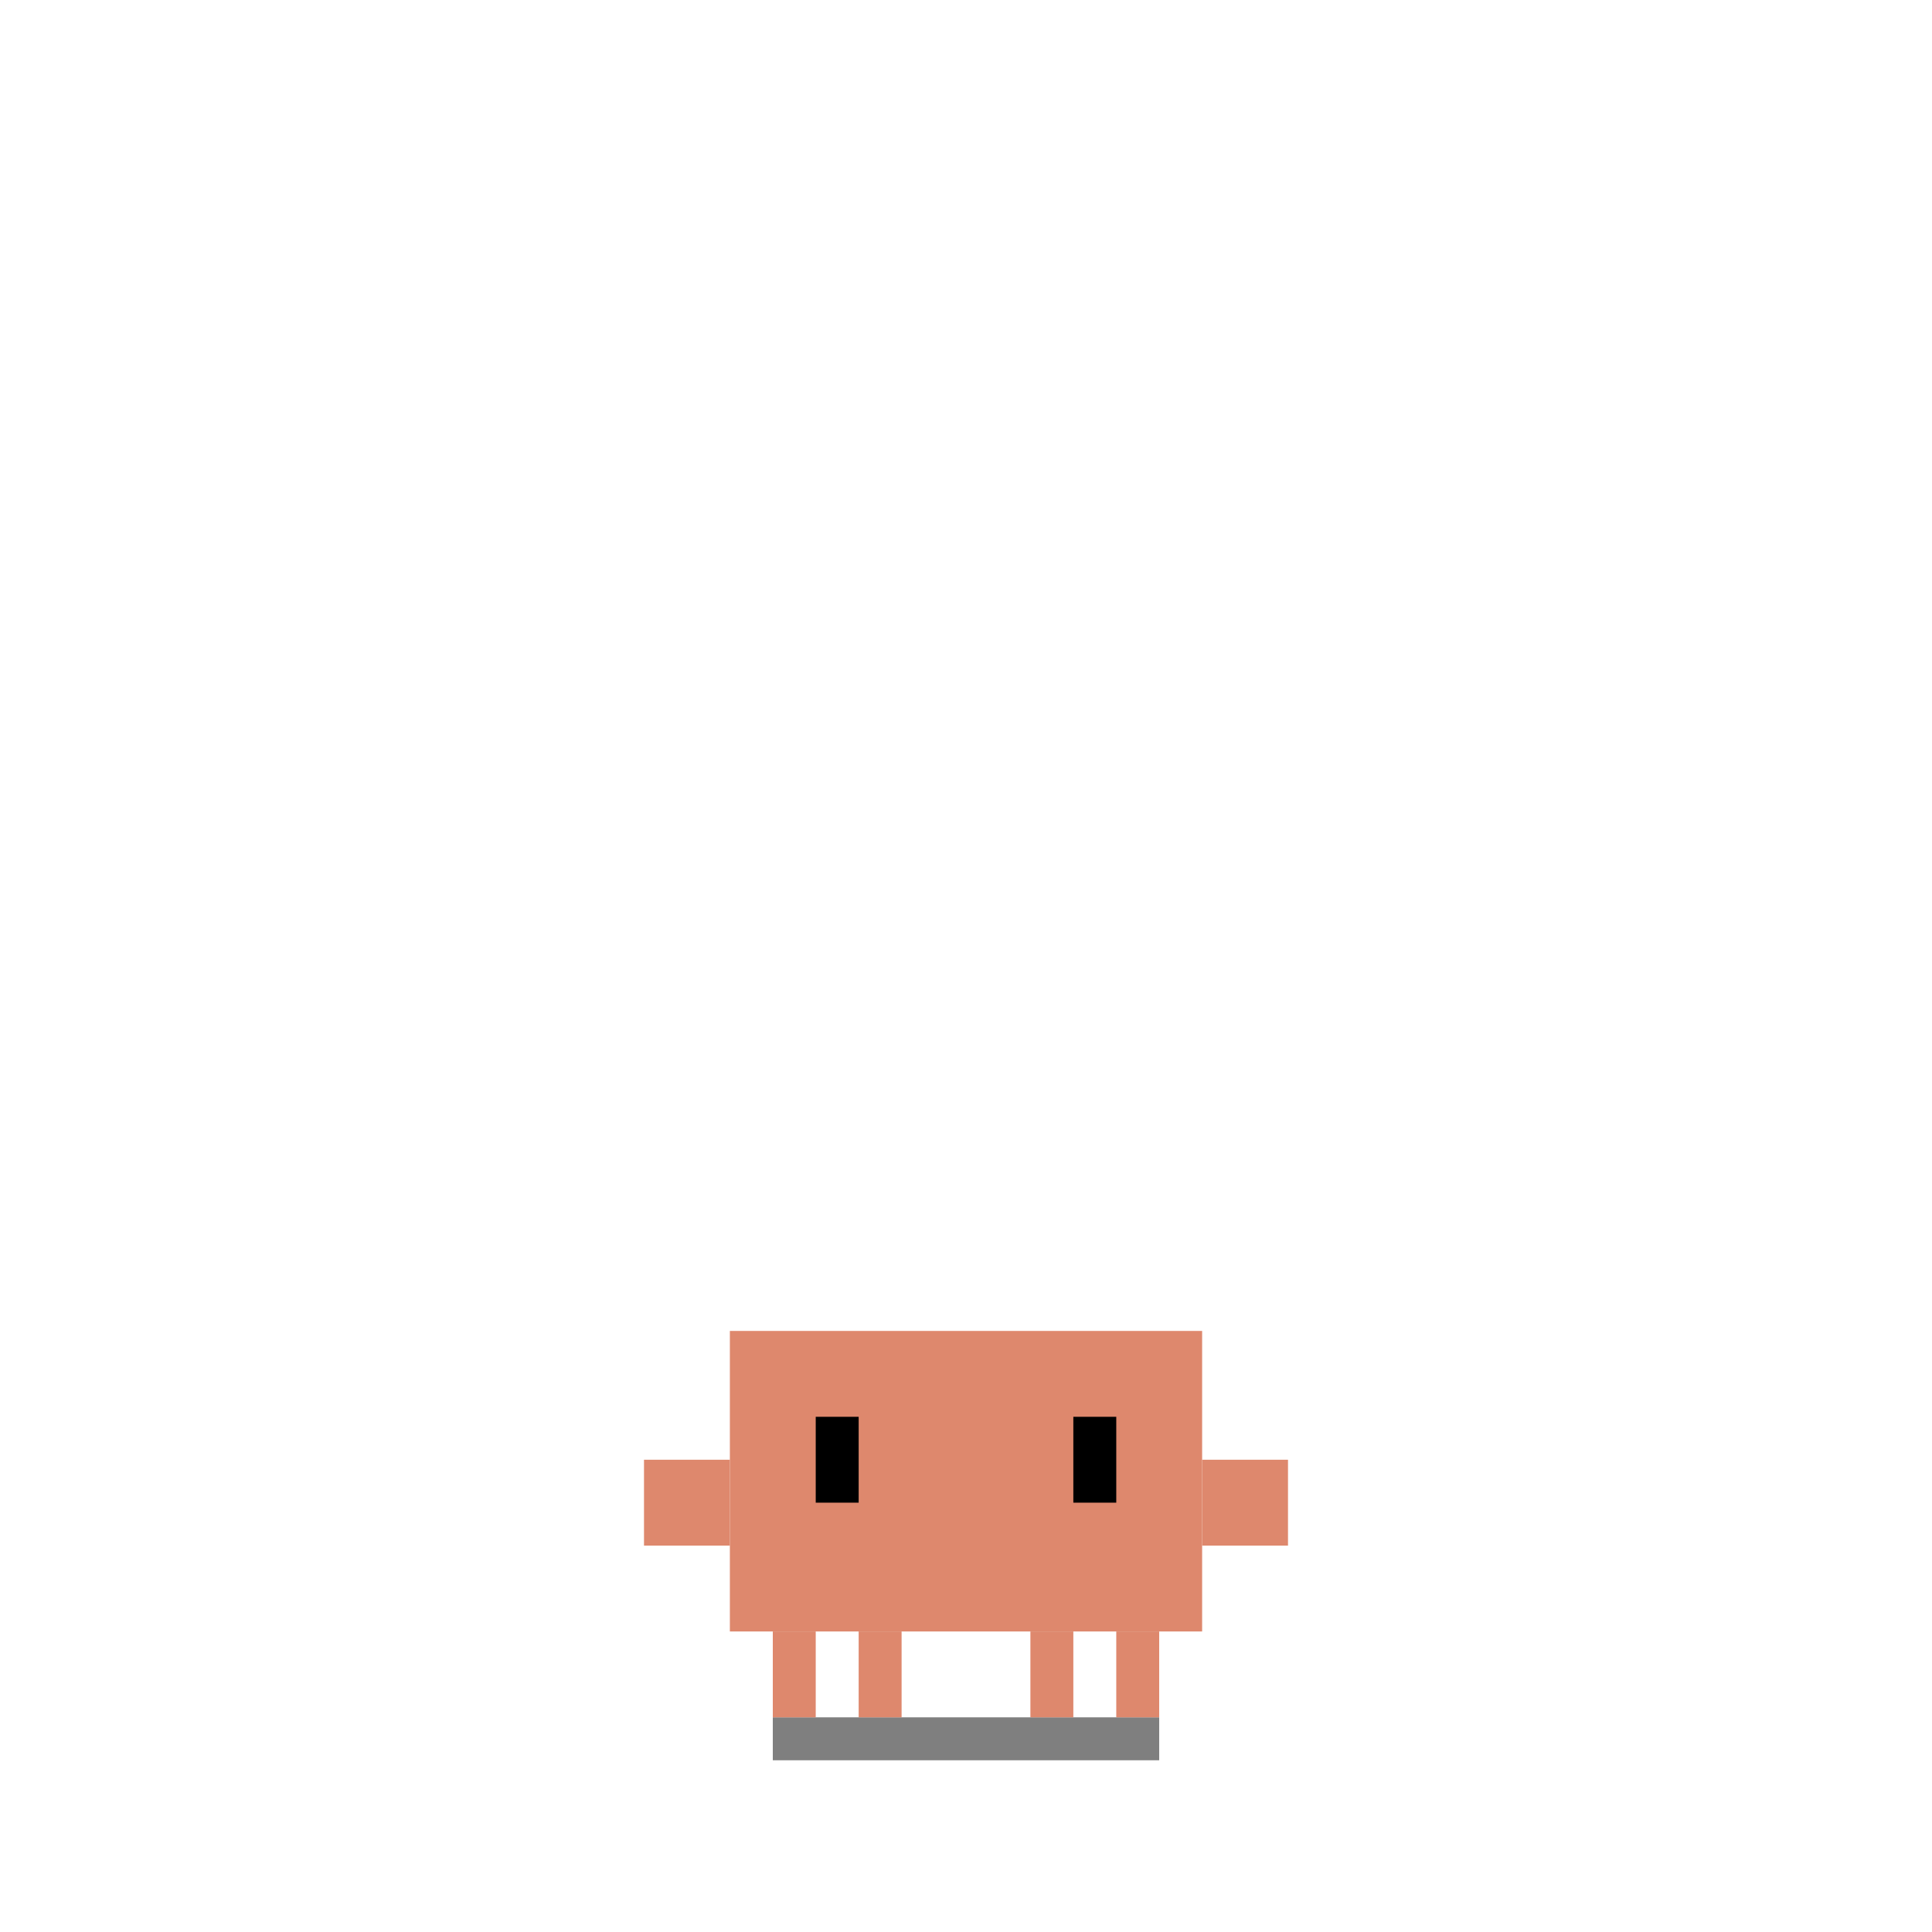
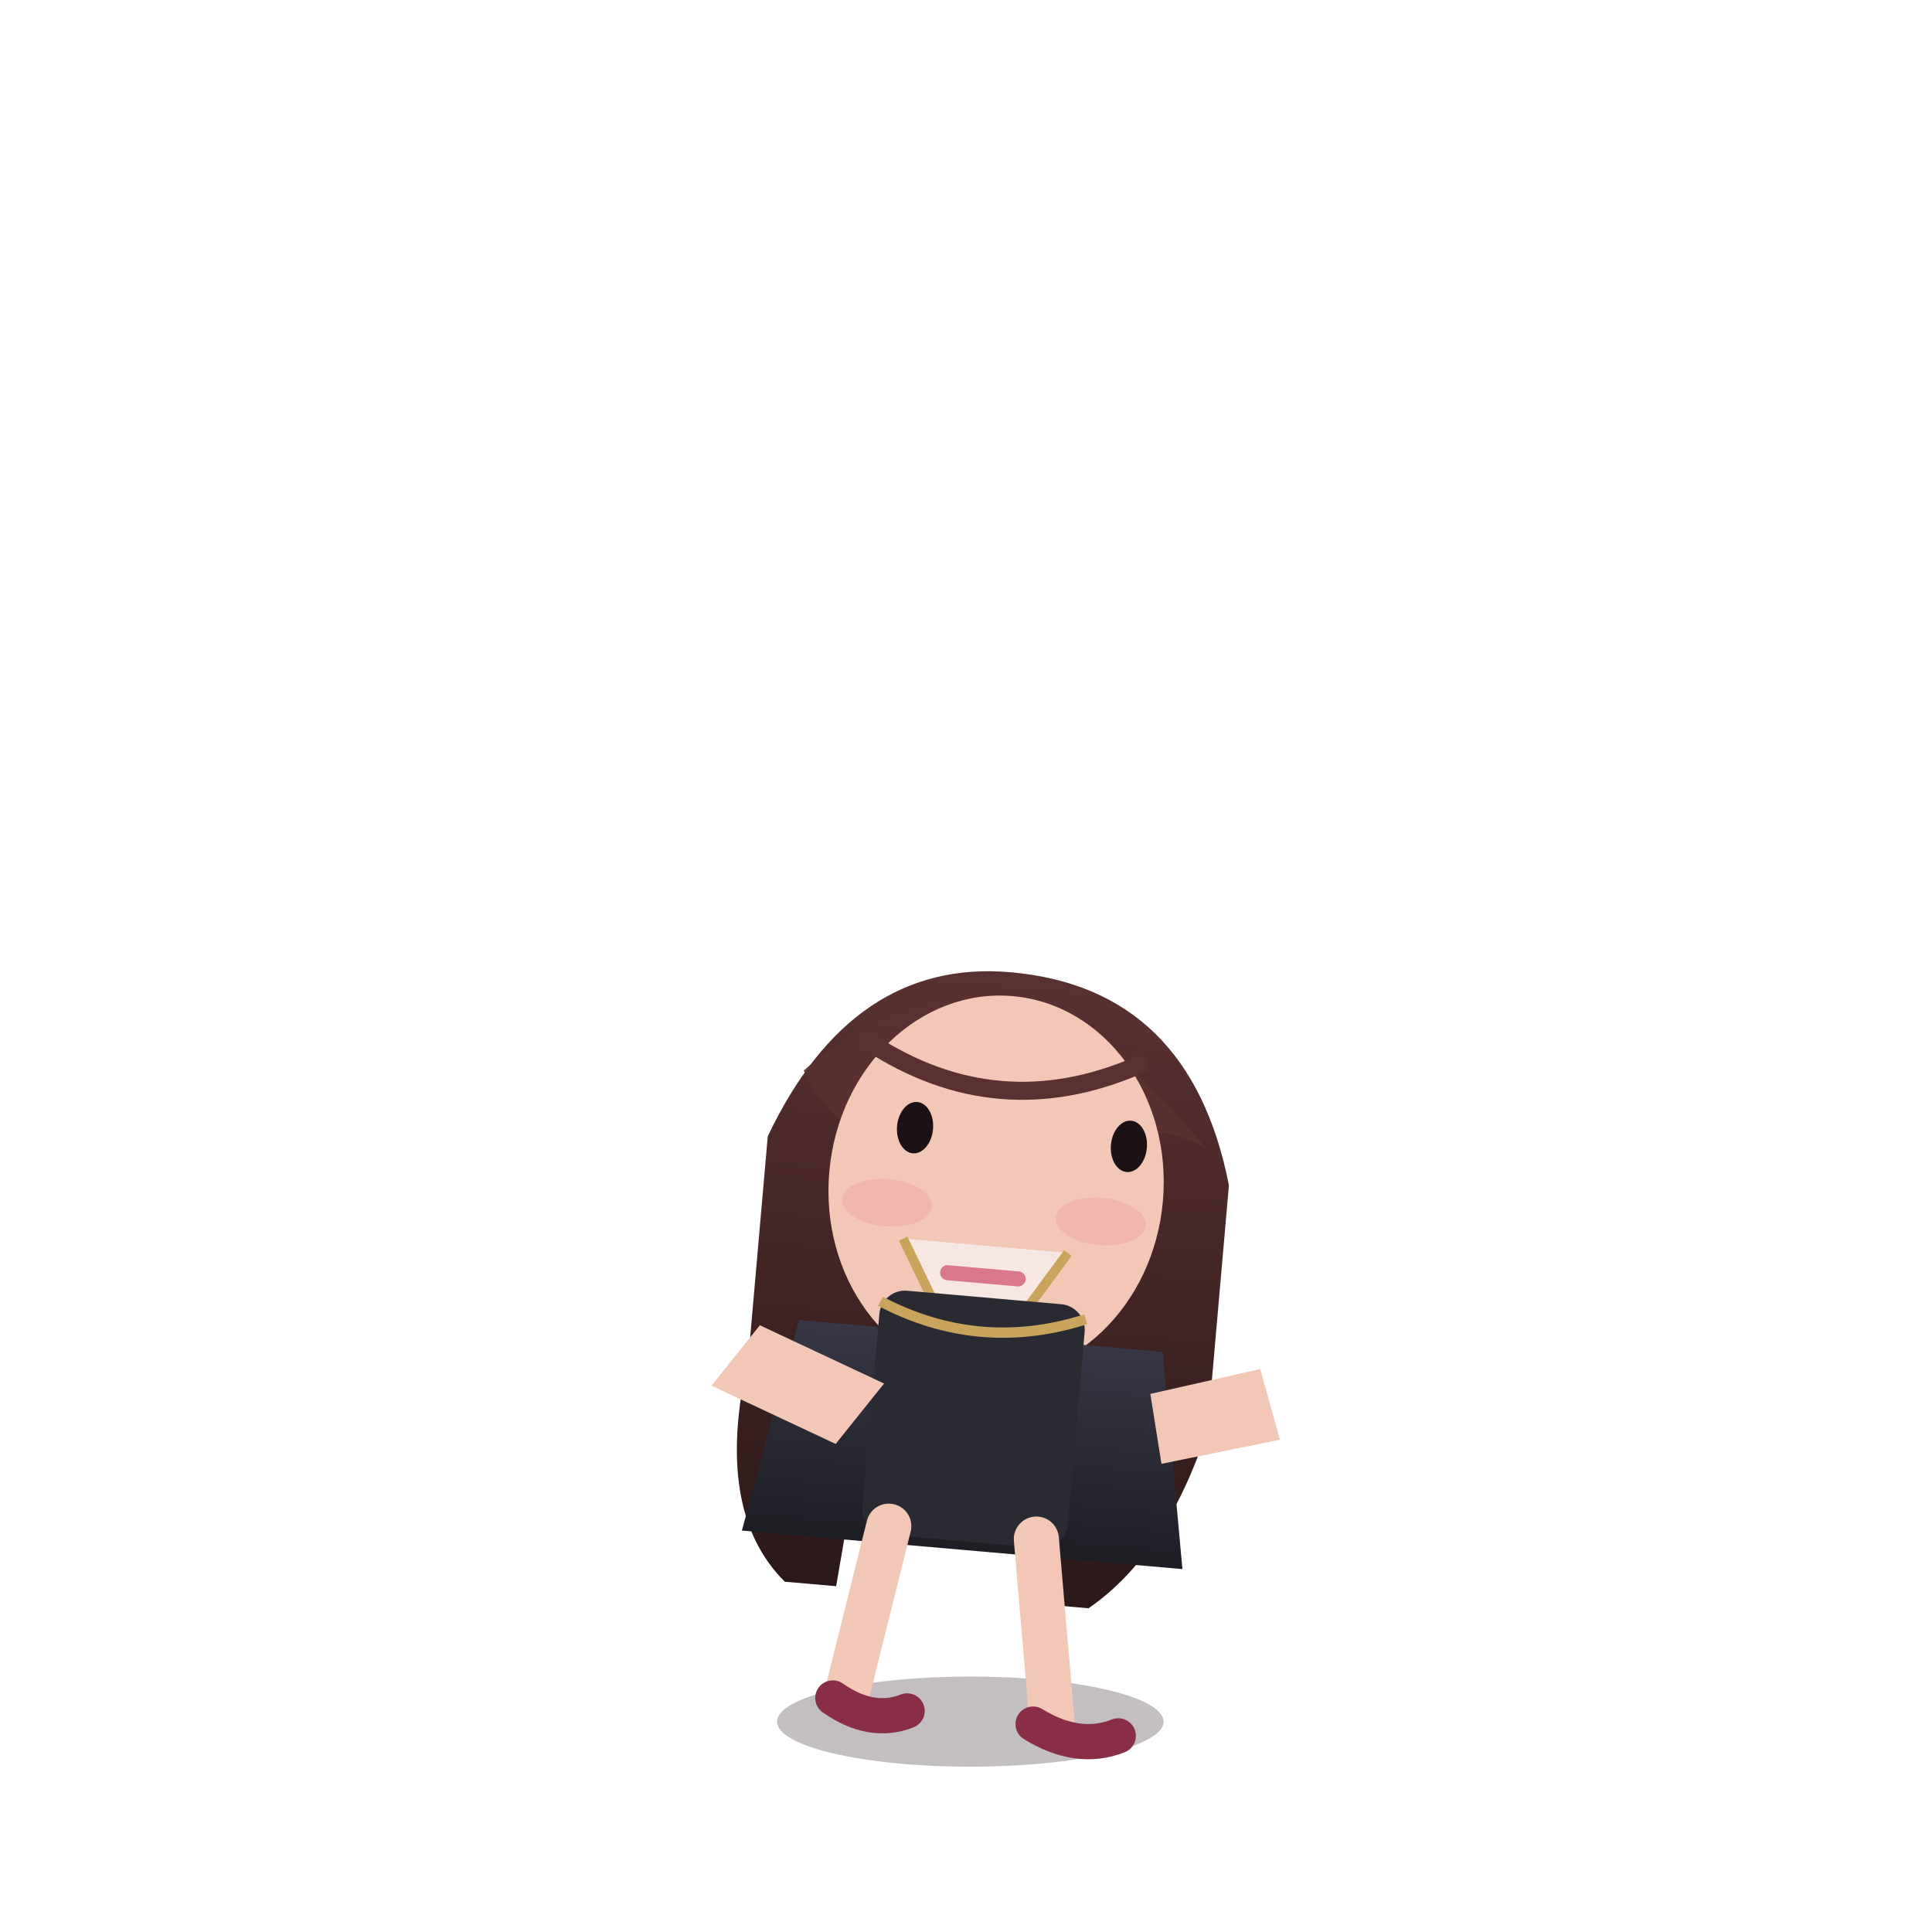
<svg xmlns="http://www.w3.org/2000/svg" viewBox="-15 -25 45 45" width="500" height="500">
  <defs>
+     <linearGradient id="hair-grad" x1="0" y1="0" x2="0" y2="1">
+       <stop offset="0%" stop-color="#5A3131" />
+       <stop offset="100%" stop-color="#2B1818" />
+     </linearGradient>
+     <linearGradient id="blazer-grad" x1="0" y1="0" x2="0" y2="1">
+       <stop offset="0%" stop-color="#373746" />
+       <stop offset="100%" stop-color="#1D1D24" />
+     </linearGradient>
    <style>
-       .body-react {
-         transform-origin: 7.5px 15px;
-         animation: body-look-r 2.5s 1 ease-in-out forwards;
+       .body-float { transform-origin: 7.5px 10px; animation: bodyFloat 3.8s infinite ease-in-out; }
+       .hair-sway { transform-origin: 7.5px 4.5px; animation: hairSway 4.8s infinite ease-in-out; }
+       .sparkle-pulse { animation: sparklePulse 1.8s infinite ease-in-out; }
+       .alert-pop { animation: alertPop 0.9s infinite ease-in-out; }
+       .sleep-breathe { transform-origin: 7.5px 10px; animation: sleepBreathe 4.6s infinite ease-in-out; }
+       .mini-hover { animation: miniHover 2.6s infinite ease-in-out; }
+       @keyframes bodyFloat {
+         0%,100% { transform: translate(0,0); }
+         50% { transform: translate(0,0.65px); }
      }
-       .eyes-react {
-         animation: eyes-look-r 2.5s 1 ease-in-out forwards;
+       @keyframes hairSway {
+         0%,100% { transform: rotate(0deg); }
+         50% { transform: rotate(-1.6deg); }
      }
-       .eyes-blink {
-         transform-origin: 7.5px 9px;
-         animation: blink 3s infinite linear;
+       @keyframes sparklePulse {
+         0%,100% { opacity: 0.65; transform: scale(1); }
+         50% { opacity: 1; transform: scale(1.08); }
      }
-       .question-pop {
-         transform-origin: center;
-         animation: question-r 2.5s 1 ease-in-out forwards;
-         opacity: 0;
+       @keyframes alertPop {
+         0%,100% { transform: translateY(0); }
+         50% { transform: translateY(-0.7px); }
      }
-       .arm-r-react {
-         animation: arm-r-return 2.5s 1 ease-in-out forwards;
+       @keyframes sleepBreathe {
+         0%,100% { transform: translate(0,0) scale(1,1); }
+         50% { transform: translate(0,0.8px) scale(1.02,0.98); }
      }
- 
-       /* Right arm: starts at idle-follow position (13,9), raises up then returns */
-       @keyframes arm-r-return {
-         0%, 8%   { transform: none; }
-         16%, 56% { transform: translate(1px, -2px) rotate(-15deg); }
-         84%, 100%{ transform: none; }
-       }
- 
-       /* Body turns right then returns */
-       @keyframes body-look-r {
-         0%, 8%   { transform: translate(0px, 0px); }
-         16%, 56% { transform: translate(2px, 0px) rotate(2deg); }
-         84%, 100%{ transform: translate(0px, 0px); }
-       }
- 
-       /* Eyes lead the body (larger offset) */
-       @keyframes eyes-look-r {
-         0%, 8%   { transform: translate(0px, 0px); }
-         16%, 56% { transform: translate(3px, 0px); }
-         84%, 100%{ transform: translate(0px, 0px); }
-       }
- 
-       /* Blinking (looping, keeps character alive) */
-       @keyframes blink {
-         0%, 13%, 17%, 80%, 84%, 100% { transform: scaleY(1); }
-         15%, 82% { transform: scaleY(0.1); }
-       }
- 
-       /* Question mark: pop up, hold, float away */
-       @keyframes question-r {
-         0%, 12%  { opacity: 0; transform: translate(6px, 6px) scale(0.5); }
-         22%, 48% { opacity: 1; transform: translate(8px, -2px) scale(1); }
-         64%, 100%{ opacity: 0; transform: translate(8px, -8px) scale(1.2); }
+       @keyframes miniHover {
+         0%,100% { transform: translateY(0); }
+         50% { transform: translateY(-0.8px); }
      }
    </style>
-     <g id="pixel-question">
-       <rect x="1" y="0" width="2" height="1" />
-       <rect x="0" y="1" width="1" height="1" />
-       <rect x="3" y="1" width="1" height="2" />
-       <rect x="2" y="3" width="1" height="1" />
-       <rect x="1" y="4" width="1" height="1" />
-       <rect x="1" y="6" width="1" height="1" />
-     </g>
  </defs>
-   <rect x="3" y="15" width="9" height="1" fill="#000000" opacity="0.5" />
-   <g fill="#DE886D">
-     <rect x="3" y="13" width="1" height="2" />
-     <rect x="5" y="13" width="1" height="2" />
-     <rect x="9" y="13" width="1" height="2" />
-     <rect x="11" y="13" width="1" height="2" />
+   <g transform="translate(0 0) scale(1 1)">
+     <ellipse cx="7.6" cy="15.1" rx="4.5" ry="1.05" fill="#24171F" opacity="0.28" />
  </g>
-   <g class="body-react">
-     <g fill="#DE886D">
-       <rect x="2" y="6" width="11" height="7" />
-       <rect x="0" y="9" width="2" height="2" />
-       <g class="arm-r-react">
-         <rect x="13" y="9" width="2" height="2" />
+   <g>
+     <g transform="translate(0 0) rotate(5 7.5 9.5)" class="body-float">
+       <g class="hair-sway">
+         <path d="M2.2 1.9 Q3.8 -2.4 7.5 -2.4 Q11.7 -2.4 13 2.1 L13 7.8 Q12.3 10.8 10.6 12.2 L9.6 12.2 L10 5.5 Q7.8 7.2 5.1 7.4 L4.7 12.2 L3.5 12.2 Q1.7 10.7 2.2 7.1 Z" fill="url(#hair-grad)" />
+         <path d="M2.9 0.3 Q7.2 -4.1 12.4 1.3 Q11.4 0.8 10.5 1.2 Q7.6 -1.6 4.4 1.7 Q3.4 1.2 2.9 0.3 Z" fill="#5A3131" opacity="0.88" />
      </g>
-     </g>
-     <g class="eyes-react">
-       <g class="eyes-blink" fill="#000000">
-         <rect x="4" y="8" width="1" height="2" />
-         <rect x="10" y="8" width="1" height="2" />
+       <ellipse cx="7.6" cy="2.6" rx="3.9" ry="4.45" fill="#F2C7B5" />
+       <ellipse cx="5.1" cy="3.2" rx="1.05" ry="0.55" fill="#E8A59B" opacity="0.45" />
+       <ellipse cx="10.1" cy="3.2" rx="1.05" ry="0.55" fill="#E8A59B" opacity="0.45" />
+       <g fill="#1C1115">
+         <ellipse cx="5.6" cy="1.4" rx="0.42" ry="0.6" />
+         <ellipse cx="10.6" cy="1.4" rx="0.42" ry="0.6" />
      </g>
+       <path d="M6.2 4.45 q1.2 1 2.6 0" stroke="#B84C67" stroke-width="0.45" fill="none" stroke-linecap="round" />
+       <path d="M4.35 -0.5 Q7.5 1.2 10.65 -0.5" stroke="#5A3131" stroke-width="0.42" fill="none" stroke-linecap="round" />
+       <path d="M3.3 6.1 L11.8 6.1 L12.7 11.1 L2.4 11.1 Z" fill="url(#blazer-grad)" />
+       <path d="M5.55 4 L7.45 7.2 L9.4 4" fill="#F7E7E2" />
+       <path d="M5.55 4 L7.45 7.2 L9.4 4" stroke="#C9A45C" stroke-width="0.22" fill="#F7E7E2" />
+       <path d="M6.65 4.7 H8.3" stroke="#D9778B" stroke-width="0.35" stroke-linecap="round" />
+       <rect x="5.15" y="5.2" width="4.8" height="5.7" rx="0.6" fill="#2A2A33" />
+       <path d="M5.15 5.5 Q7.55 6.5 9.95 5.5" stroke="#C9A45C" stroke-width="0.24" fill="none" />
+       <path d="M1.4 7.8 L4.4 8.9 L5.4 7.4 L2.4 6.3 Z" fill="#F2C7B5" />
+       <path d="M12 8.7 L14.7 7.9 L14.1 6.3 L11.6 7.1 Z" fill="#F2C7B5" />
+       <path d="M5.8 10.7 L5.15 14.8" stroke="#F2C7B5" stroke-width="1.05" stroke-linecap="round" />
+       <path d="M9.25 10.7 L10 15" stroke="#F2C7B5" stroke-width="1.05" stroke-linecap="round" />
+       <path d="M4.85 14.8 Q5.8 15.35 6.6 14.95" stroke="#8A2D47" stroke-width="0.82" stroke-linecap="round" />
+       <path d="M9.55 15 Q10.65 15.55 11.55 15.1" stroke="#8A2D47" stroke-width="0.82" stroke-linecap="round" />
    </g>
  </g>
-   <g class="question-pop" fill="#FFC107" transform="translate(10, 0)">
-     <use href="#pixel-question" />
-   </g>
</svg>
